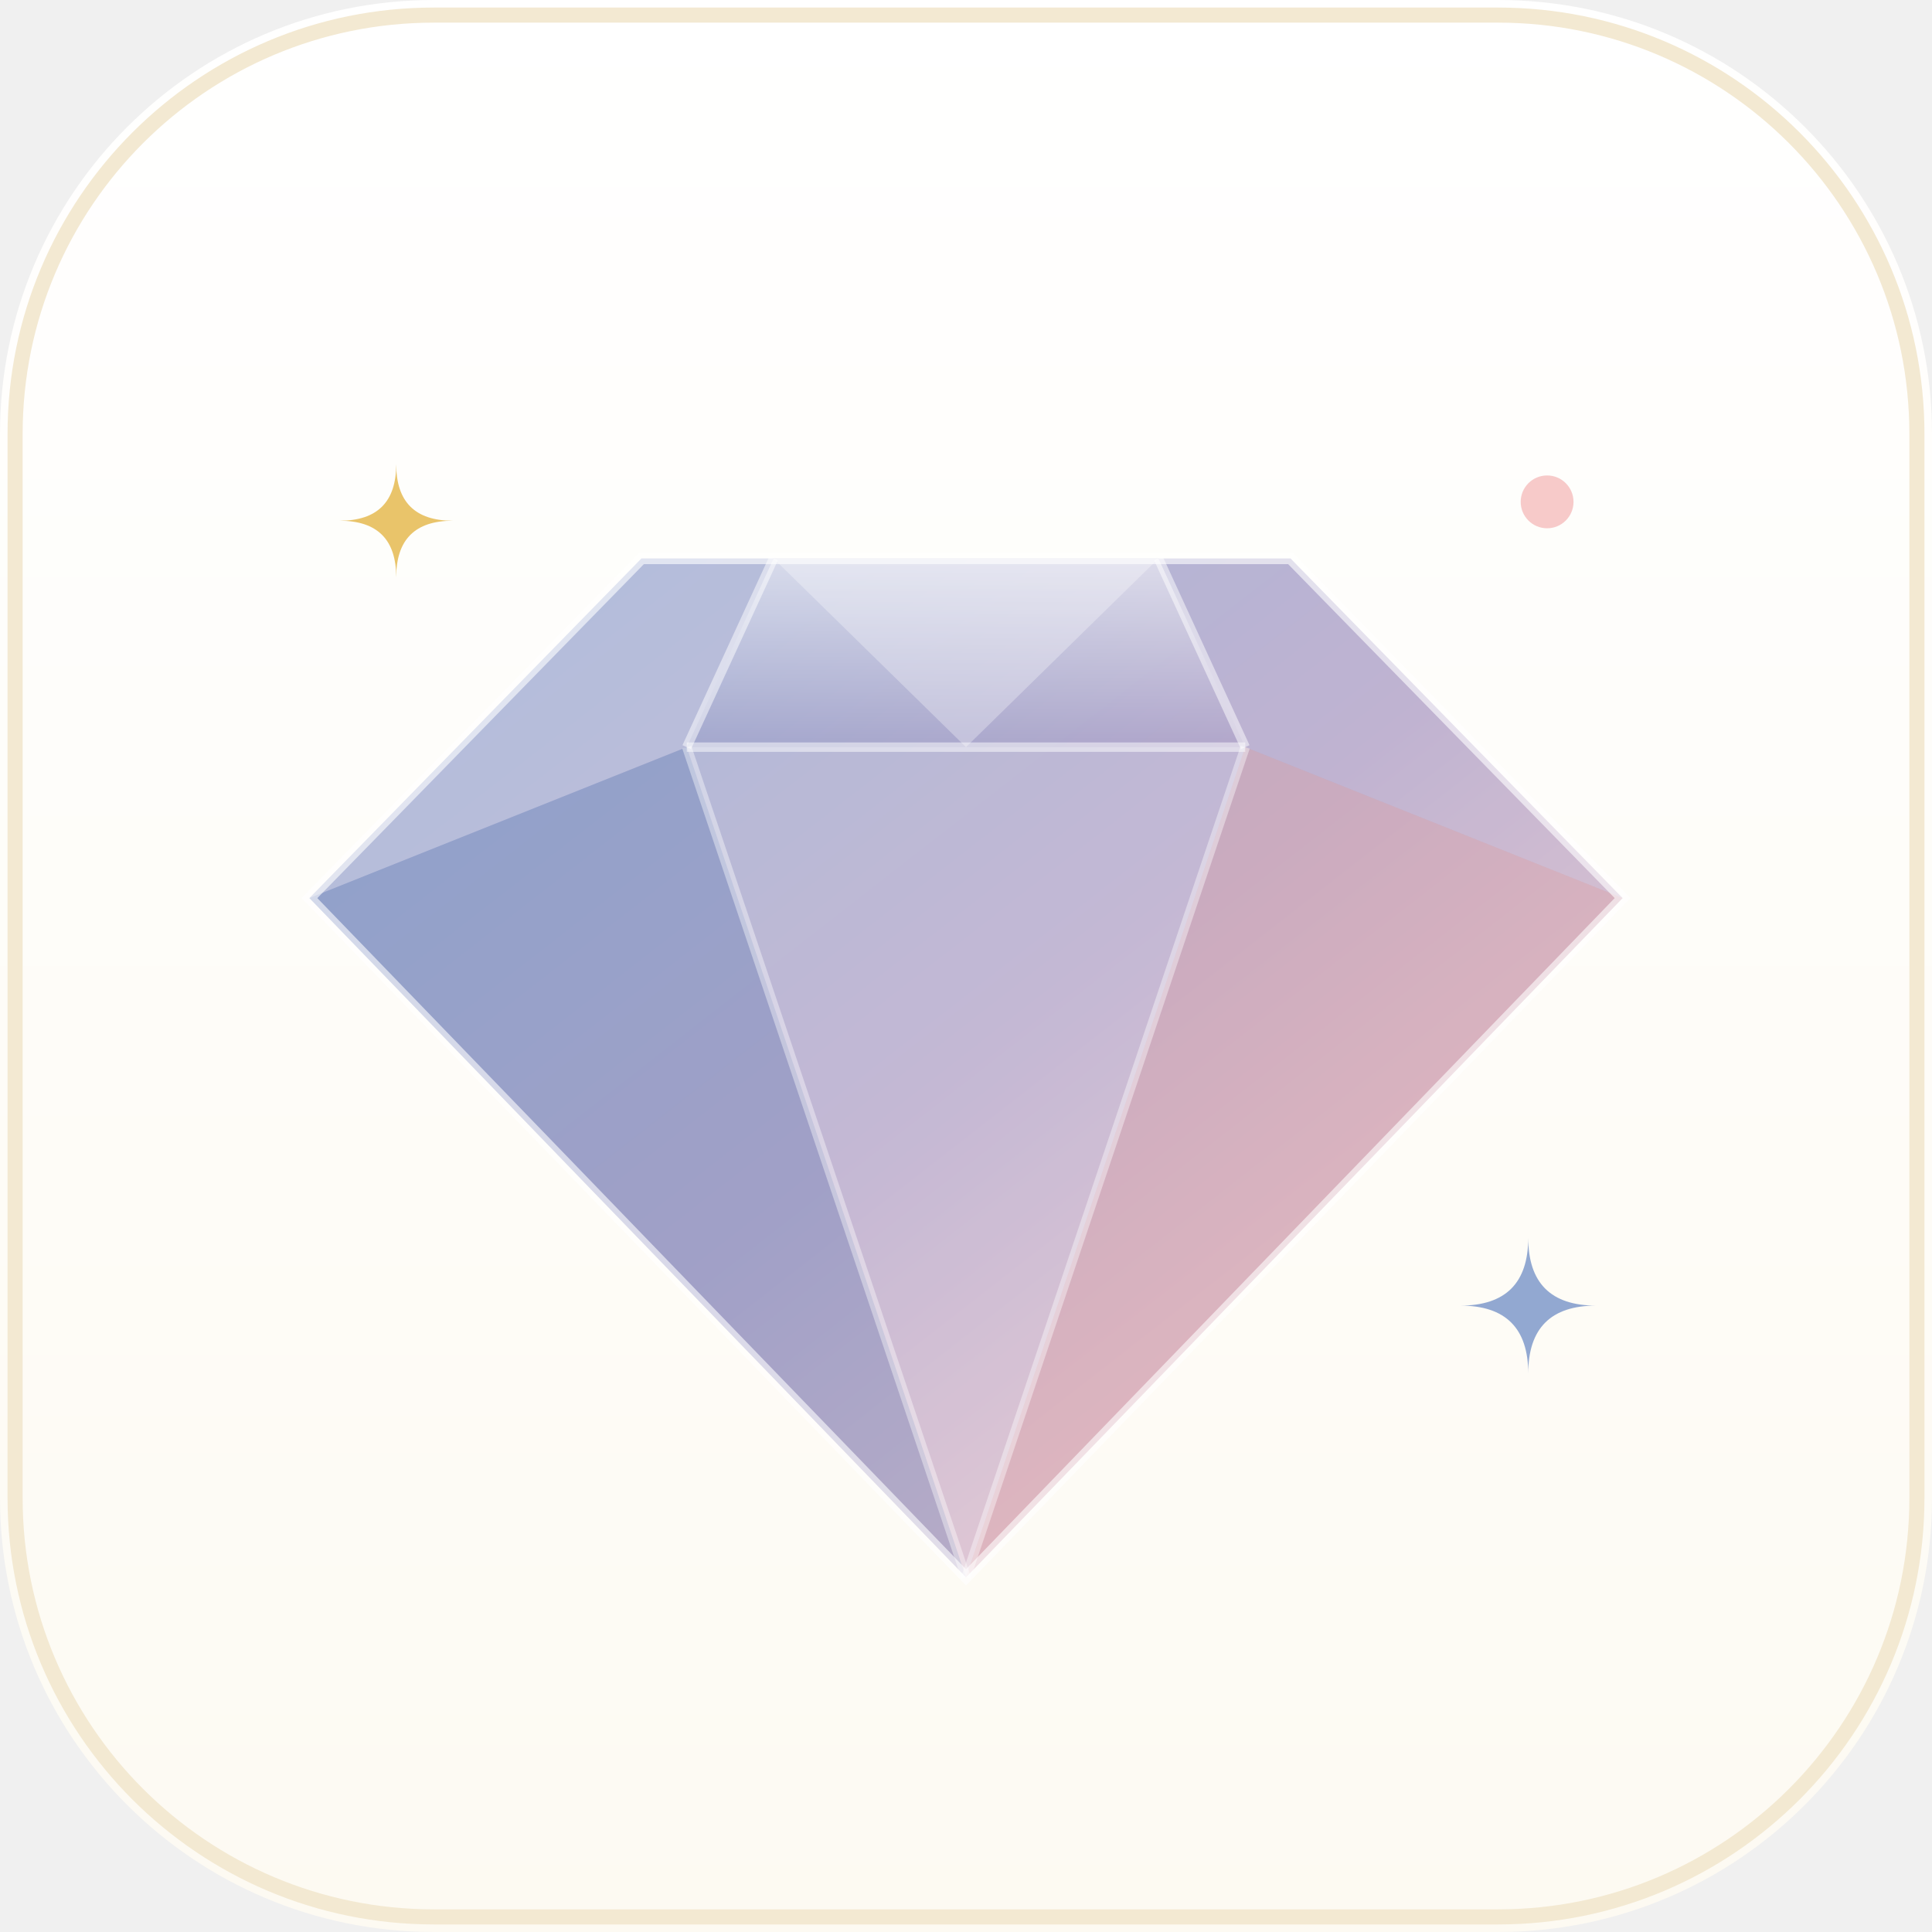
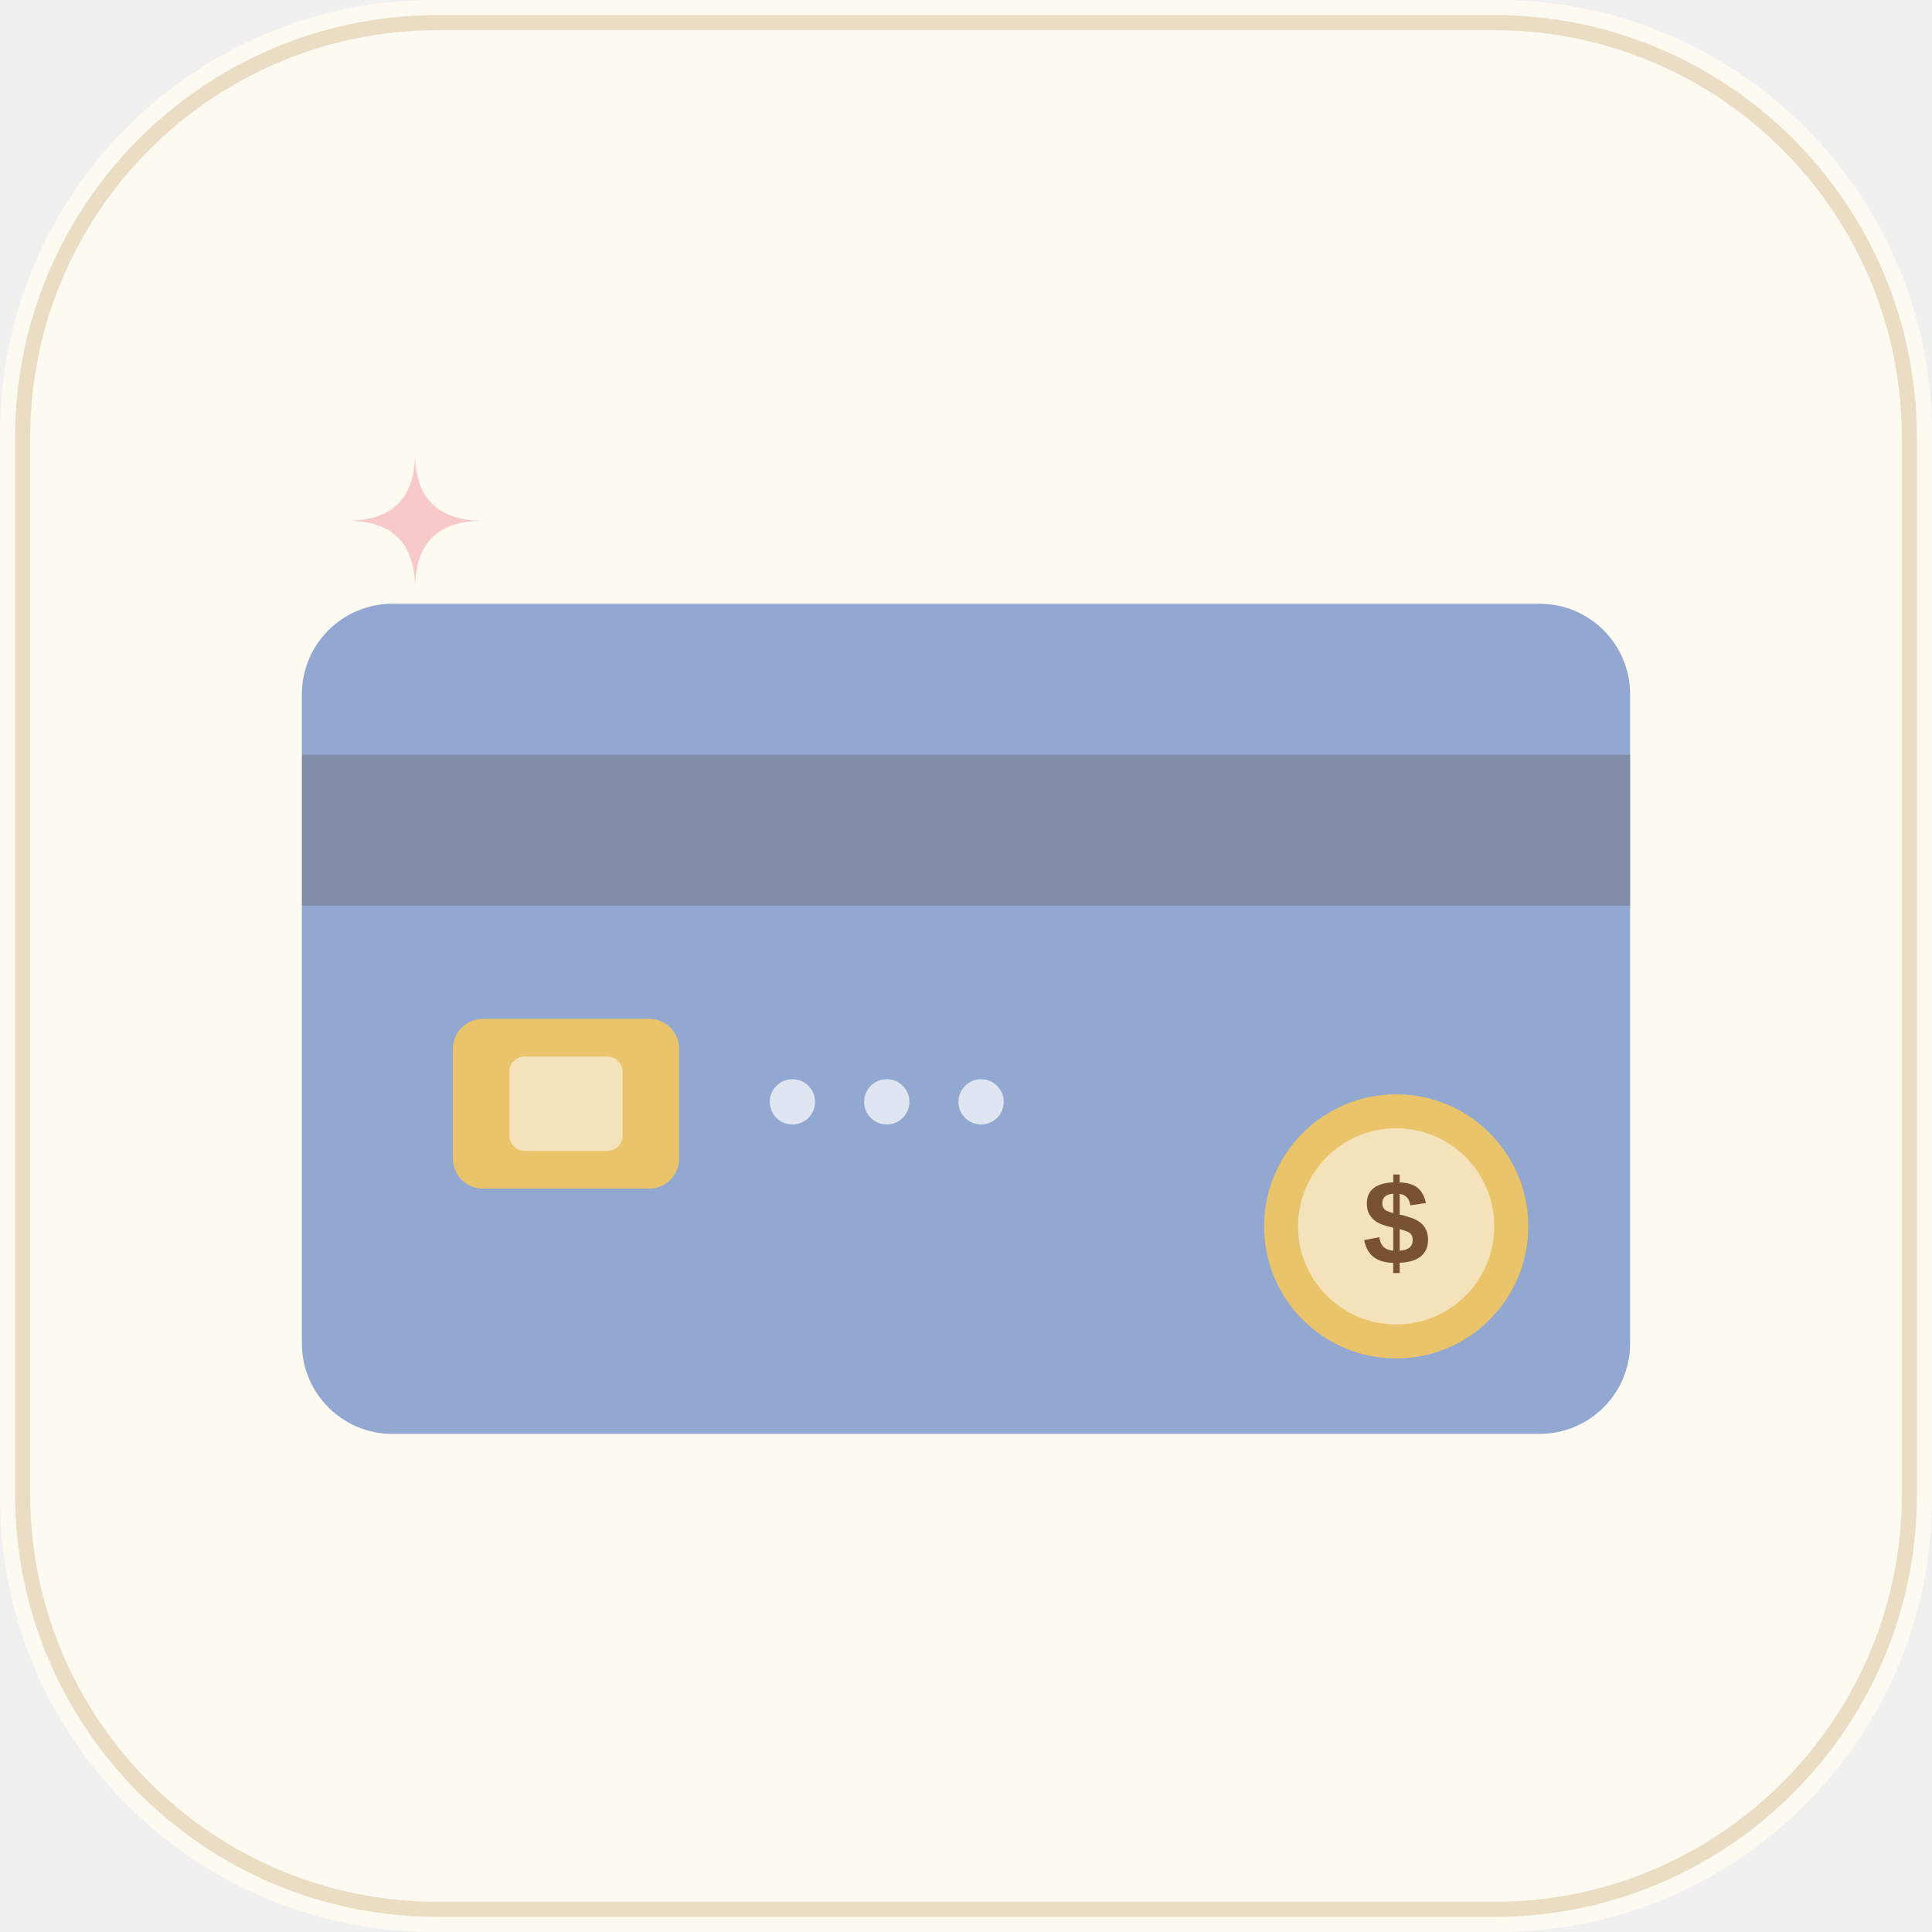
<svg xmlns="http://www.w3.org/2000/svg" viewBox="0 0 512 512">
-   <defs>
-     <linearGradient id="bgGrad" x1="0%" y1="0%" x2="0%" y2="100%">
-       <stop offset="0%" stop-color="#ffffff" />
-       <stop offset="100%" stop-color="#fdfaf2" />
-     </linearGradient>
-     <linearGradient id="diamondGrad" x1="0%" y1="0%" x2="100%" y2="100%">
-       <stop offset="0%" stop-color="#92A8D1" />
-       <stop offset="50%" stop-color="#B5A6C9" />
-       <stop offset="100%" stop-color="#F7CAC9" />
-     </linearGradient>
-     <linearGradient id="shineGrad" x1="0%" y1="0%" x2="0%" y2="100%">
-       <stop offset="0%" stop-color="#ffffff" stop-opacity="0.6" />
-       <stop offset="100%" stop-color="#ffffff" stop-opacity="0.0" />
-     </linearGradient>
-   </defs>
-   <rect width="512" height="512" rx="115" fill="url(#bgGrad)" />
-   <rect width="504" height="504" x="4" y="4" rx="111" fill="none" stroke="#f3e9d2" stroke-width="4" />
-   <g transform="translate(0, 8)">
-     <polygon points="170,140 342,140 430,230 256,410 82,230" fill="url(#diamondGrad)" />
-     <polygon points="205,140 307,140 330,190 182,190" fill="url(#shineGrad)" />
-     <polygon points="170,140 205,140 182,190 82,230" fill="#ffffff" fill-opacity="0.25" />
-     <polygon points="342,140 307,140 330,190 430,230" fill="#ffffff" fill-opacity="0.15" />
-     <polygon points="205,140 307,140 256,190" fill="#ffffff" fill-opacity="0.3" />
-     <polygon points="82,230 182,190 256,410" fill="#7d95c2" fill-opacity="0.35" />
-     <polygon points="182,190 330,190 256,410" fill="#ffffff" fill-opacity="0.2" />
-     <polygon points="330,190 430,230 256,410" fill="#e8b1b0" fill-opacity="0.4" />
-     <polygon points="170,140 342,140 430,230 256,410 82,230" fill="none" stroke="#ffffff" stroke-width="3" stroke-opacity="0.6" />
-     <line x1="182" y1="190" x2="330" y2="190" stroke="#ffffff" stroke-width="2.5" stroke-opacity="0.5" />
-     <line x1="205" y1="140" x2="182" y2="190" stroke="#ffffff" stroke-width="2.5" stroke-opacity="0.5" />
-     <line x1="307" y1="140" x2="330" y2="190" stroke="#ffffff" stroke-width="2.5" stroke-opacity="0.5" />
-     <line x1="182" y1="190" x2="256" y2="410" stroke="#ffffff" stroke-width="2.5" stroke-opacity="0.4" />
-     <line x1="330" y1="190" x2="256" y2="410" stroke="#ffffff" stroke-width="2.5" stroke-opacity="0.4" />
-     <path d="M105,115 Q105,130 90,130 Q105,130 105,145 Q105,130 120,130 Q105,130 105,115 Z" fill="#E9C46A" />
-     <path d="M405,320 Q405,338 387,338 Q405,338 405,356 Q405,338 423,338 Q405,338 405,320 Z" fill="#92A8D1" />
-     <circle cx="410" cy="125" r="7" fill="#F7CAC9" />
+   <rect width="512" height="512" rx="115" fill="#fdfaf2" />
+   <rect width="500" height="500" x="6" y="6" rx="110" fill="none" stroke="#ebdcc4" stroke-width="4" />
+   <g transform="translate(0, 10)">
+     <rect x="80" y="150" width="352" height="220" rx="24" fill="#92A8D1" />
+     <rect x="80" y="190" width="352" height="40" fill="#5c4d42" fill-opacity="0.3" />
+     <rect x="120" y="260" width="60" height="45" rx="8" fill="#E9C46A" />
+     <rect x="135" y="270" width="30" height="25" rx="4" fill="#F4E2BB" />
+     <circle cx="210" cy="282" r="6" fill="#ffffff" fill-opacity="0.7" />
+     <circle cx="235" cy="282" r="6" fill="#ffffff" fill-opacity="0.7" />
+     <circle cx="260" cy="282" r="6" fill="#ffffff" fill-opacity="0.7" />
+     <circle cx="370" cy="315" r="35" fill="#E9C46A" />
+     <circle cx="370" cy="315" r="26" fill="#F4E2BB" />
+     <text x="370" y="325" font-family="Arial, sans-serif" font-weight="bold" font-size="32" fill="#785232" text-anchor="middle">$</text>
+     <path d="M110,110 Q110,128 92,128 Q110,128 110,146 Q110,128 128,128 Q110,128 110,110 Z" fill="#F7CAC9" />
  </g>
</svg>
